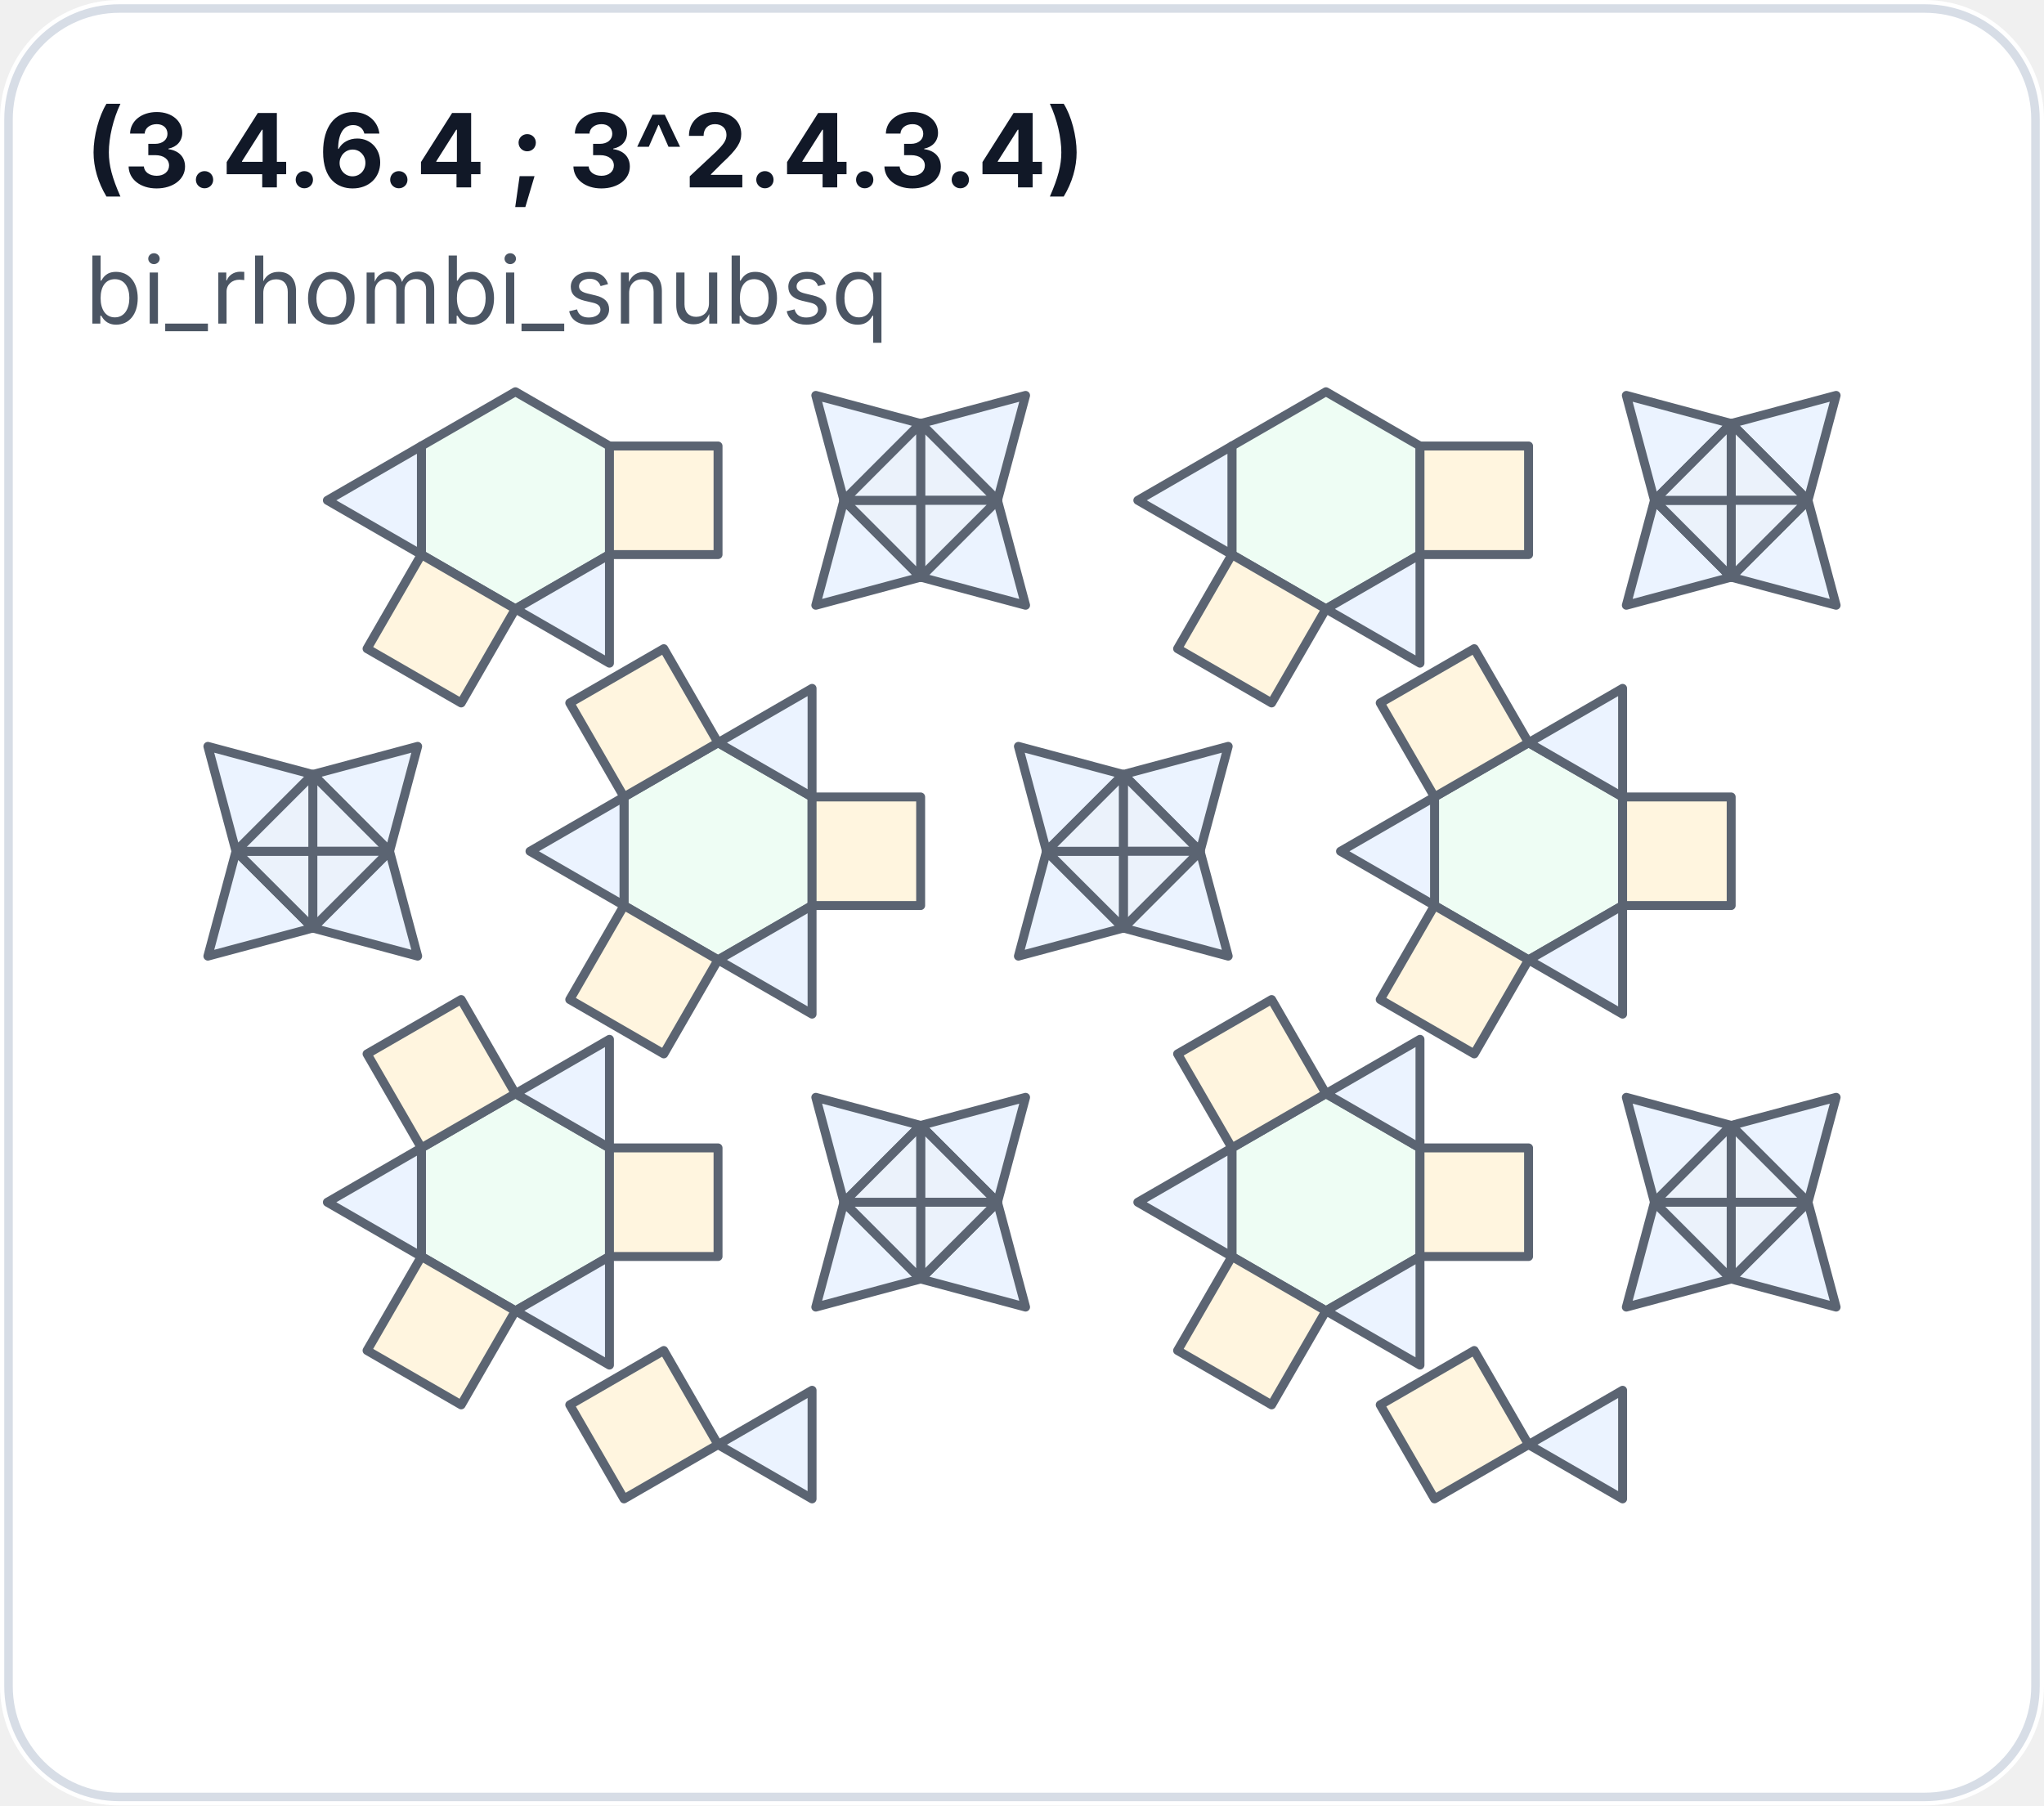
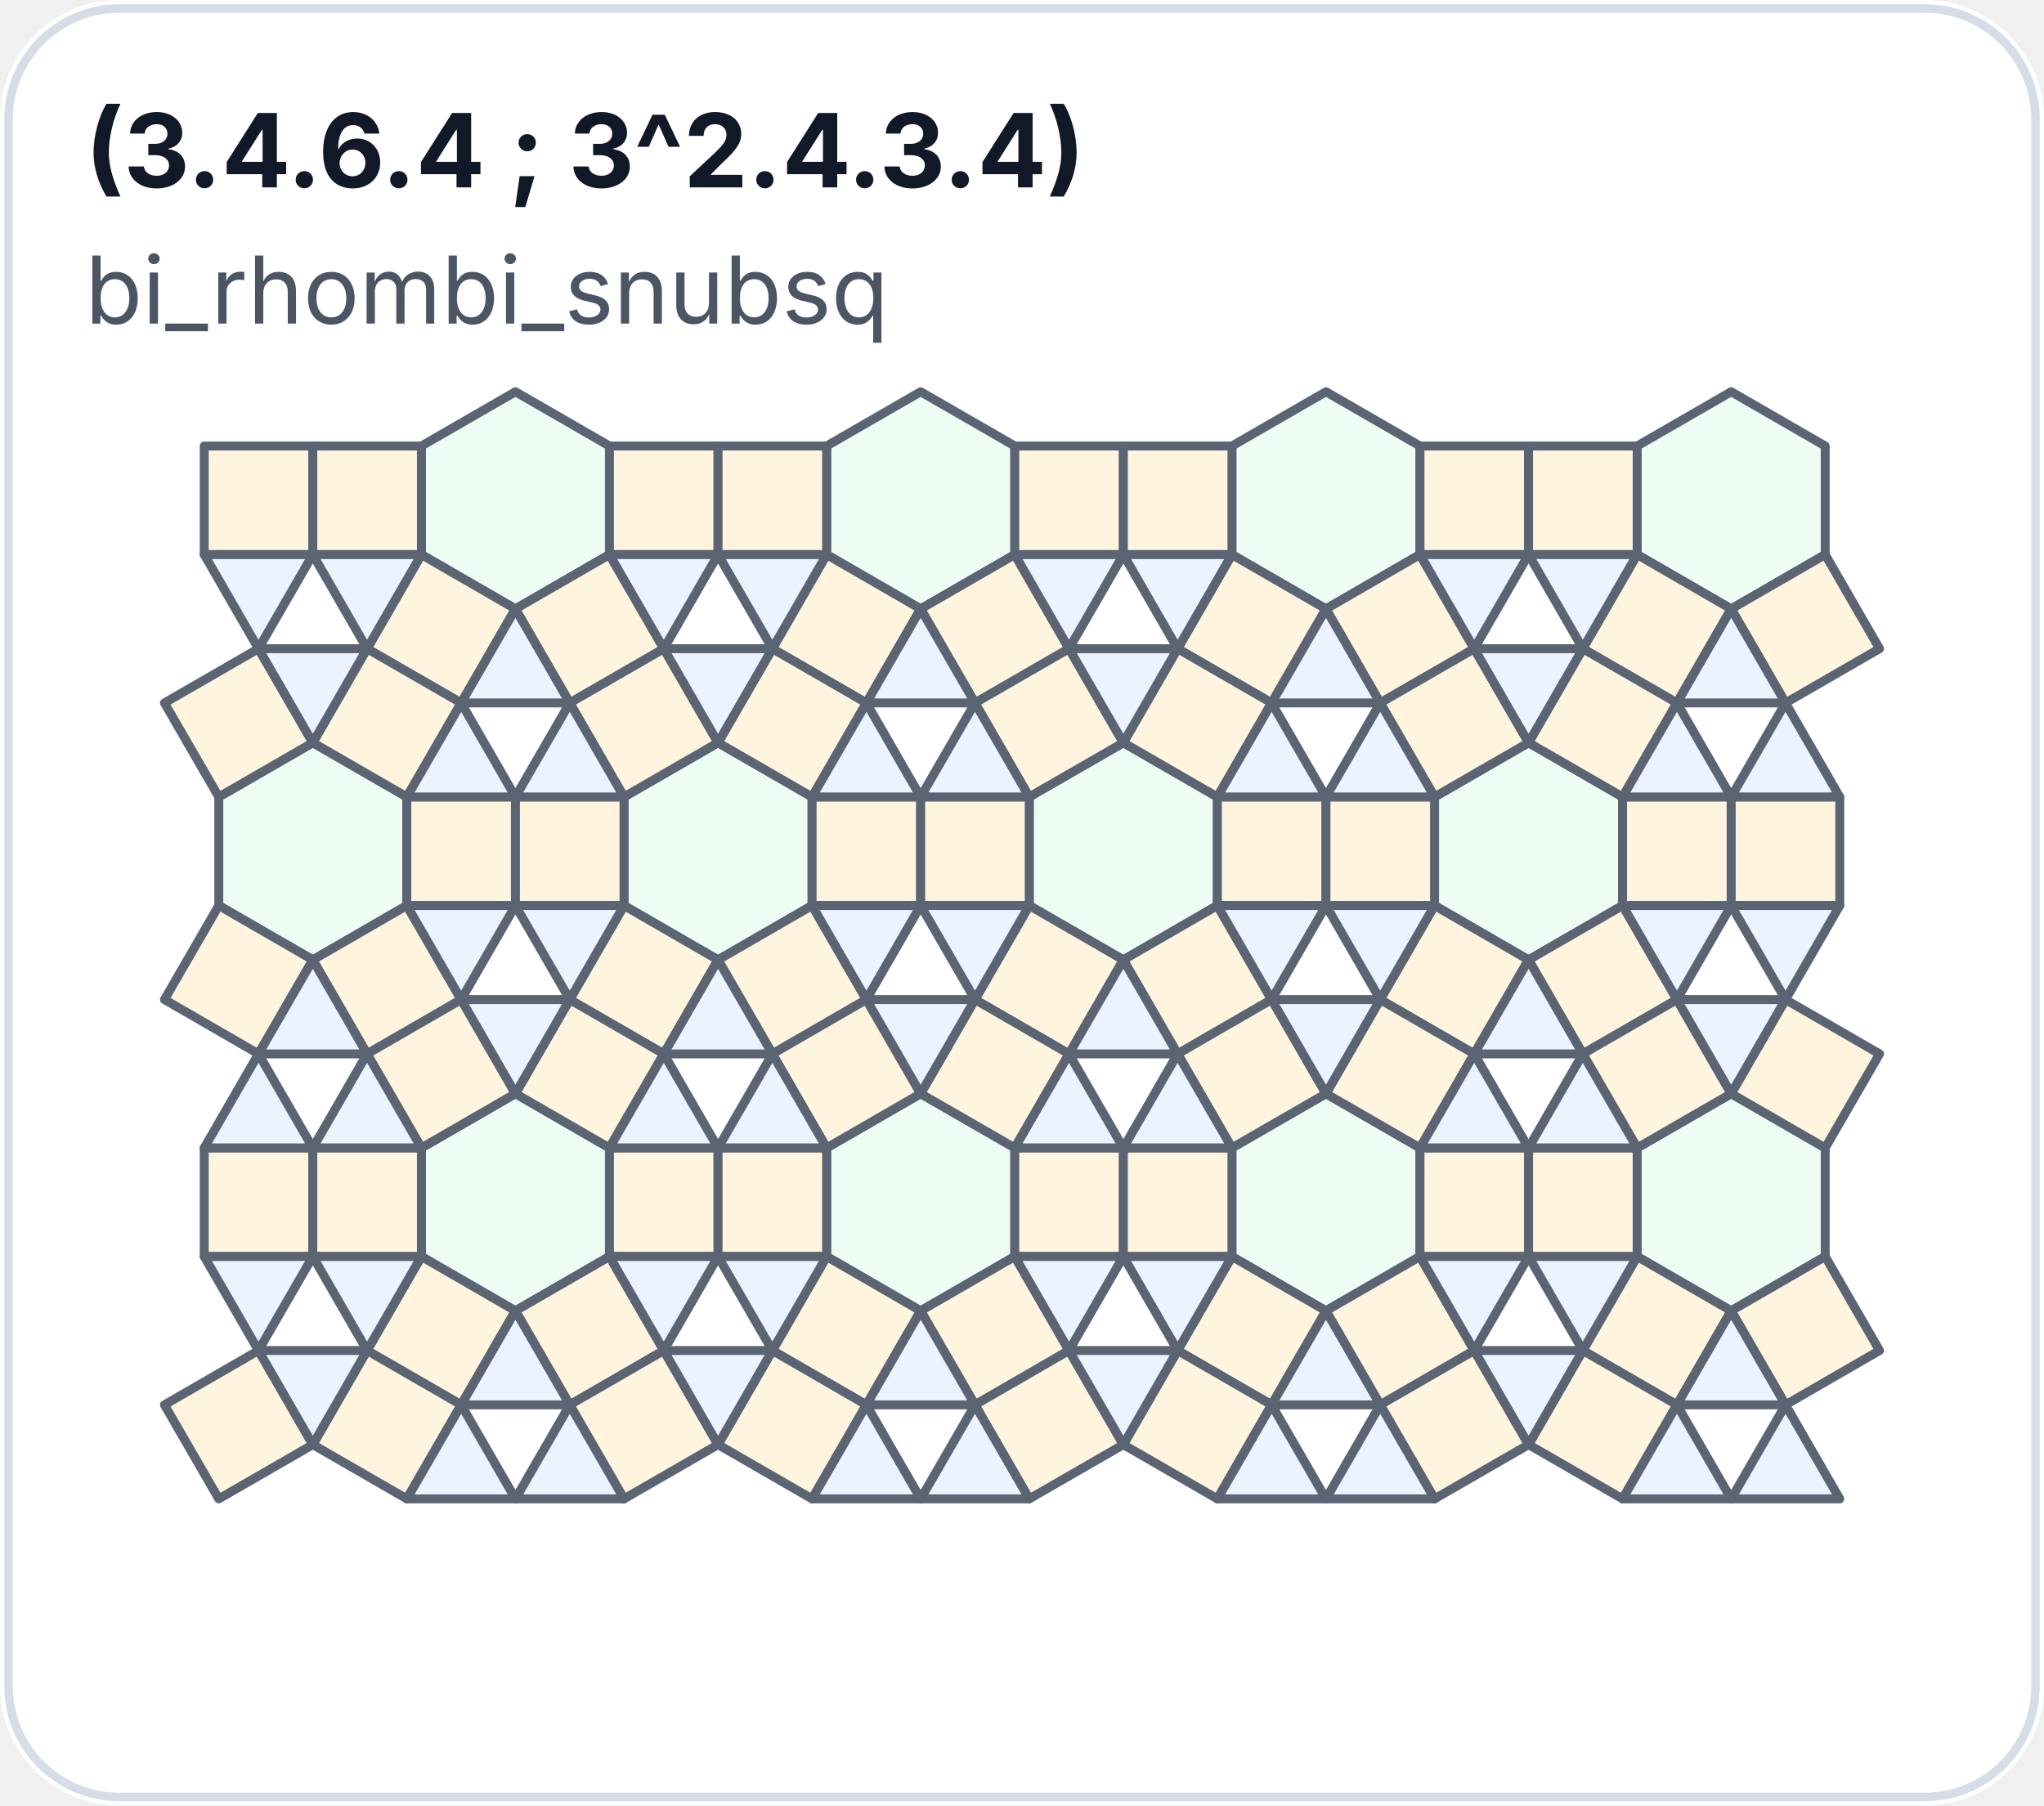
<svg xmlns="http://www.w3.org/2000/svg" viewBox="0 0 240 212" width="240" height="212" role="img">
  <rect width="240" height="212" rx="14" fill="#ffffff" />
  <rect x="1" y="1" width="238" height="210" rx="13" fill="none" stroke="#d7dde6" />
  <g transform="translate(10 8)">
    <text x="0" y="14" font-family="Inter, Arial, sans-serif" font-size="12" font-weight="700" fill="#111827">(3.4.6.4 ; 3^2.4.3.4)</text>
    <text x="0" y="30" font-family="Inter, Arial, sans-serif" font-size="11" fill="#4b5563">bi_rhombi_snubsq</text>
  </g>
  <g transform="translate(0 36)">
+     <path d="M23.98 16.37 L23.98 29.12 L36.73 29.12 L36.73 16.37 Z" fill="#fff4db" fill-opacity="0.88" stroke="#5b6472" stroke-width="1.05" stroke-linejoin="round" />
+     <path d="M23.98 29.12 L36.73 29.12 L30.35 40.17 Z" fill="#e9f2ff" fill-opacity="0.88" stroke="#5b6472" stroke-width="1.05" stroke-linejoin="round" />
    <path d="M60.52 10.00 L71.56 16.37 L71.56 29.12 L60.52 35.50 L49.48 29.12 L49.48 16.37 Z" fill="#ecfdf3" fill-opacity="0.88" stroke="#5b6472" stroke-width="1.05" stroke-linejoin="round" />
    <path d="M71.56 16.37 L71.56 29.12 L84.31 29.12 L84.31 16.37 Z" fill="#fff4db" fill-opacity="0.88" stroke="#5b6472" stroke-width="1.05" stroke-linejoin="round" />
-     <path d="M71.56 29.12 L60.52 35.50 L71.56 41.87 Z" fill="#e9f2ff" fill-opacity="0.88" stroke="#5b6472" stroke-width="1.05" stroke-linejoin="round" />
+     <path d="M71.56 29.12 L60.52 35.50 L66.90 46.54 L77.94 40.17 Z" fill="#fff4db" fill-opacity="0.88" stroke="#5b6472" stroke-width="1.05" stroke-linejoin="round" />
    <path d="M60.52 35.50 L49.48 29.12 L43.10 40.17 L54.15 46.54 Z" fill="#fff4db" fill-opacity="0.88" stroke="#5b6472" stroke-width="1.05" stroke-linejoin="round" />
-     <path d="M49.48 29.12 L49.48 16.37 L38.44 22.75 Z" fill="#e9f2ff" fill-opacity="0.88" stroke="#5b6472" stroke-width="1.05" stroke-linejoin="round" />
-     <path d="M108.10 13.73 L117.12 22.75 L108.10 31.77 L99.09 22.75 Z" fill="#fff4db" fill-opacity="0.88" stroke="#5b6472" stroke-width="1.05" stroke-linejoin="round" />
-     <path d="M108.10 13.73 L117.12 22.75 L120.42 10.43 Z" fill="#e9f2ff" fill-opacity="0.88" stroke="#5b6472" stroke-width="1.05" stroke-linejoin="round" />
-     <path d="M117.12 22.75 L108.10 31.77 L120.42 35.07 Z" fill="#e9f2ff" fill-opacity="0.88" stroke="#5b6472" stroke-width="1.05" stroke-linejoin="round" />
-     <path d="M108.10 31.77 L99.09 22.75 L95.79 35.07 Z" fill="#e9f2ff" fill-opacity="0.88" stroke="#5b6472" stroke-width="1.05" stroke-linejoin="round" />
-     <path d="M99.09 22.75 L108.10 13.73 L95.79 10.43 Z" fill="#e9f2ff" fill-opacity="0.88" stroke="#5b6472" stroke-width="1.05" stroke-linejoin="round" />
-     <path d="M108.10 13.73 L117.12 22.75 L108.10 22.75 Z" fill="#e9f2ff" fill-opacity="0.88" stroke="#5b6472" stroke-width="1.05" stroke-linejoin="round" />
-     <path d="M117.12 22.75 L108.10 31.77 L108.10 22.75 Z" fill="#e9f2ff" fill-opacity="0.88" stroke="#5b6472" stroke-width="1.05" stroke-linejoin="round" />
-     <path d="M108.10 31.77 L99.09 22.75 L108.10 22.75 Z" fill="#e9f2ff" fill-opacity="0.88" stroke="#5b6472" stroke-width="1.05" stroke-linejoin="round" />
-     <path d="M99.09 22.75 L108.10 13.73 L108.10 22.75 Z" fill="#e9f2ff" fill-opacity="0.88" stroke="#5b6472" stroke-width="1.05" stroke-linejoin="round" />
+     <path d="M49.48 29.12 L49.48 16.37 L36.73 16.37 L36.73 29.12 Z" fill="#fff4db" fill-opacity="0.88" stroke="#5b6472" stroke-width="1.05" stroke-linejoin="round" />
+     <path d="M71.56 29.12 L84.31 29.12 L77.94 40.17 Z" fill="#e9f2ff" fill-opacity="0.88" stroke="#5b6472" stroke-width="1.05" stroke-linejoin="round" />
+     <path d="M60.52 35.50 L66.90 46.54 L54.15 46.54 Z" fill="#e9f2ff" fill-opacity="0.88" stroke="#5b6472" stroke-width="1.05" stroke-linejoin="round" />
+     <path d="M49.48 29.12 L43.10 40.17 L36.73 29.12 Z" fill="#e9f2ff" fill-opacity="0.88" stroke="#5b6472" stroke-width="1.05" stroke-linejoin="round" />
+     <path d="M108.10 10.00 L119.15 16.37 L119.15 29.12 L108.10 35.50 L97.06 29.12 L97.06 16.37 Z" fill="#ecfdf3" fill-opacity="0.88" stroke="#5b6472" stroke-width="1.05" stroke-linejoin="round" />
+     <path d="M119.15 16.37 L119.15 29.12 L131.90 29.12 L131.90 16.37 Z" fill="#fff4db" fill-opacity="0.88" stroke="#5b6472" stroke-width="1.05" stroke-linejoin="round" />
+     <path d="M119.15 29.12 L108.10 35.50 L114.48 46.54 L125.52 40.17 Z" fill="#fff4db" fill-opacity="0.88" stroke="#5b6472" stroke-width="1.05" stroke-linejoin="round" />
+     <path d="M108.10 35.50 L97.06 29.12 L90.69 40.17 L101.73 46.54 Z" fill="#fff4db" fill-opacity="0.88" stroke="#5b6472" stroke-width="1.05" stroke-linejoin="round" />
+     <path d="M97.06 29.12 L97.06 16.37 L84.31 16.37 L84.31 29.12 Z" fill="#fff4db" fill-opacity="0.88" stroke="#5b6472" stroke-width="1.05" stroke-linejoin="round" />
+     <path d="M119.15 29.12 L131.90 29.12 L125.52 40.17 Z" fill="#e9f2ff" fill-opacity="0.88" stroke="#5b6472" stroke-width="1.05" stroke-linejoin="round" />
+     <path d="M108.10 35.50 L114.48 46.54 L101.73 46.54 Z" fill="#e9f2ff" fill-opacity="0.88" stroke="#5b6472" stroke-width="1.05" stroke-linejoin="round" />
+     <path d="M97.06 29.12 L90.69 40.17 L84.31 29.12 Z" fill="#e9f2ff" fill-opacity="0.88" stroke="#5b6472" stroke-width="1.05" stroke-linejoin="round" />
    <path d="M155.69 10.00 L166.73 16.37 L166.73 29.12 L155.69 35.50 L144.65 29.12 L144.65 16.37 Z" fill="#ecfdf3" fill-opacity="0.88" stroke="#5b6472" stroke-width="1.05" stroke-linejoin="round" />
    <path d="M166.73 16.37 L166.73 29.12 L179.48 29.12 L179.48 16.37 Z" fill="#fff4db" fill-opacity="0.88" stroke="#5b6472" stroke-width="1.05" stroke-linejoin="round" />
-     <path d="M166.73 29.12 L155.69 35.50 L166.73 41.87 Z" fill="#e9f2ff" fill-opacity="0.88" stroke="#5b6472" stroke-width="1.05" stroke-linejoin="round" />
+     <path d="M166.73 29.12 L155.69 35.50 L162.06 46.54 L173.10 40.17 Z" fill="#fff4db" fill-opacity="0.88" stroke="#5b6472" stroke-width="1.05" stroke-linejoin="round" />
    <path d="M155.69 35.50 L144.65 29.12 L138.27 40.17 L149.31 46.54 Z" fill="#fff4db" fill-opacity="0.88" stroke="#5b6472" stroke-width="1.05" stroke-linejoin="round" />
-     <path d="M144.65 29.12 L144.65 16.37 L133.60 22.75 Z" fill="#e9f2ff" fill-opacity="0.88" stroke="#5b6472" stroke-width="1.05" stroke-linejoin="round" />
-     <path d="M203.27 13.73 L212.29 22.75 L203.27 31.77 L194.26 22.75 Z" fill="#fff4db" fill-opacity="0.88" stroke="#5b6472" stroke-width="1.05" stroke-linejoin="round" />
-     <path d="M203.27 13.73 L212.29 22.75 L215.59 10.43 Z" fill="#e9f2ff" fill-opacity="0.88" stroke="#5b6472" stroke-width="1.05" stroke-linejoin="round" />
-     <path d="M212.29 22.75 L203.27 31.77 L215.59 35.07 Z" fill="#e9f2ff" fill-opacity="0.88" stroke="#5b6472" stroke-width="1.05" stroke-linejoin="round" />
-     <path d="M203.27 31.77 L194.26 22.75 L190.96 35.07 Z" fill="#e9f2ff" fill-opacity="0.88" stroke="#5b6472" stroke-width="1.05" stroke-linejoin="round" />
-     <path d="M194.26 22.75 L203.27 13.73 L190.96 10.43 Z" fill="#e9f2ff" fill-opacity="0.88" stroke="#5b6472" stroke-width="1.05" stroke-linejoin="round" />
-     <path d="M203.27 13.73 L212.29 22.75 L203.27 22.75 Z" fill="#e9f2ff" fill-opacity="0.88" stroke="#5b6472" stroke-width="1.05" stroke-linejoin="round" />
-     <path d="M212.29 22.75 L203.27 31.77 L203.27 22.75 Z" fill="#e9f2ff" fill-opacity="0.88" stroke="#5b6472" stroke-width="1.05" stroke-linejoin="round" />
-     <path d="M203.27 31.77 L194.26 22.75 L203.27 22.75 Z" fill="#e9f2ff" fill-opacity="0.88" stroke="#5b6472" stroke-width="1.05" stroke-linejoin="round" />
-     <path d="M194.26 22.75 L203.27 13.73 L203.27 22.75 Z" fill="#e9f2ff" fill-opacity="0.88" stroke="#5b6472" stroke-width="1.05" stroke-linejoin="round" />
-     <path d="M36.73 54.94 L45.74 63.96 L36.73 72.97 L27.71 63.96 Z" fill="#fff4db" fill-opacity="0.88" stroke="#5b6472" stroke-width="1.05" stroke-linejoin="round" />
-     <path d="M36.73 54.94 L45.74 63.96 L49.04 51.64 Z" fill="#e9f2ff" fill-opacity="0.88" stroke="#5b6472" stroke-width="1.05" stroke-linejoin="round" />
-     <path d="M45.74 63.96 L36.73 72.97 L49.04 76.27 Z" fill="#e9f2ff" fill-opacity="0.88" stroke="#5b6472" stroke-width="1.05" stroke-linejoin="round" />
-     <path d="M36.73 72.97 L27.71 63.96 L24.41 76.27 Z" fill="#e9f2ff" fill-opacity="0.88" stroke="#5b6472" stroke-width="1.05" stroke-linejoin="round" />
-     <path d="M27.71 63.96 L36.73 54.94 L24.41 51.64 Z" fill="#e9f2ff" fill-opacity="0.88" stroke="#5b6472" stroke-width="1.05" stroke-linejoin="round" />
-     <path d="M36.73 54.94 L45.74 63.96 L36.73 63.96 Z" fill="#e9f2ff" fill-opacity="0.88" stroke="#5b6472" stroke-width="1.05" stroke-linejoin="round" />
-     <path d="M45.74 63.96 L36.73 72.97 L36.73 63.96 Z" fill="#e9f2ff" fill-opacity="0.88" stroke="#5b6472" stroke-width="1.05" stroke-linejoin="round" />
-     <path d="M36.73 72.97 L27.71 63.96 L36.73 63.96 Z" fill="#e9f2ff" fill-opacity="0.88" stroke="#5b6472" stroke-width="1.05" stroke-linejoin="round" />
-     <path d="M27.71 63.96 L36.73 54.94 L36.73 63.96 Z" fill="#e9f2ff" fill-opacity="0.88" stroke="#5b6472" stroke-width="1.05" stroke-linejoin="round" />
+     <path d="M144.65 29.12 L144.65 16.37 L131.90 16.37 L131.90 29.12 Z" fill="#fff4db" fill-opacity="0.88" stroke="#5b6472" stroke-width="1.05" stroke-linejoin="round" />
+     <path d="M166.73 29.12 L179.48 29.12 L173.10 40.17 Z" fill="#e9f2ff" fill-opacity="0.88" stroke="#5b6472" stroke-width="1.05" stroke-linejoin="round" />
+     <path d="M155.69 35.50 L162.06 46.54 L149.31 46.54 Z" fill="#e9f2ff" fill-opacity="0.88" stroke="#5b6472" stroke-width="1.05" stroke-linejoin="round" />
+     <path d="M144.65 29.12 L138.27 40.17 L131.90 29.12 Z" fill="#e9f2ff" fill-opacity="0.88" stroke="#5b6472" stroke-width="1.05" stroke-linejoin="round" />
+     <path d="M203.27 10.00 L214.31 16.37 L214.31 29.12 L203.27 35.50 L192.23 29.12 L192.23 16.37 Z" fill="#ecfdf3" fill-opacity="0.88" stroke="#5b6472" stroke-width="1.05" stroke-linejoin="round" />
+     <path d="M214.31 29.12 L203.27 35.50 L209.65 46.54 L220.69 40.17 Z" fill="#fff4db" fill-opacity="0.88" stroke="#5b6472" stroke-width="1.05" stroke-linejoin="round" />
+     <path d="M203.27 35.50 L192.23 29.12 L185.85 40.17 L196.90 46.54 Z" fill="#fff4db" fill-opacity="0.88" stroke="#5b6472" stroke-width="1.05" stroke-linejoin="round" />
+     <path d="M192.23 29.12 L192.23 16.37 L179.48 16.37 L179.48 29.12 Z" fill="#fff4db" fill-opacity="0.88" stroke="#5b6472" stroke-width="1.05" stroke-linejoin="round" />
+     <path d="M203.27 35.50 L209.65 46.54 L196.90 46.54 Z" fill="#e9f2ff" fill-opacity="0.88" stroke="#5b6472" stroke-width="1.05" stroke-linejoin="round" />
+     <path d="M192.23 29.12 L185.85 40.17 L179.48 29.12 Z" fill="#e9f2ff" fill-opacity="0.88" stroke="#5b6472" stroke-width="1.05" stroke-linejoin="round" />
+     <path d="M36.73 51.21 L47.77 57.58 L47.77 70.33 L36.73 76.71 L25.69 70.33 L25.69 57.58 Z" fill="#ecfdf3" fill-opacity="0.88" stroke="#5b6472" stroke-width="1.05" stroke-linejoin="round" />
+     <path d="M36.73 51.21 L47.77 57.58 L54.15 46.54 L43.10 40.17 Z" fill="#fff4db" fill-opacity="0.88" stroke="#5b6472" stroke-width="1.05" stroke-linejoin="round" />
+     <path d="M47.77 57.58 L47.77 70.33 L60.52 70.33 L60.52 57.58 Z" fill="#fff4db" fill-opacity="0.88" stroke="#5b6472" stroke-width="1.05" stroke-linejoin="round" />
+     <path d="M47.77 70.33 L36.73 76.71 L43.10 87.75 L54.15 81.37 Z" fill="#fff4db" fill-opacity="0.88" stroke="#5b6472" stroke-width="1.05" stroke-linejoin="round" />
+     <path d="M36.73 76.71 L25.69 70.33 L19.31 81.37 L30.35 87.75 Z" fill="#fff4db" fill-opacity="0.88" stroke="#5b6472" stroke-width="1.05" stroke-linejoin="round" />
+     <path d="M25.69 57.58 L36.73 51.21 L30.35 40.17 L19.31 46.54 Z" fill="#fff4db" fill-opacity="0.88" stroke="#5b6472" stroke-width="1.05" stroke-linejoin="round" />
+     <path d="M36.73 51.21 L30.35 40.17 L43.10 40.17 Z" fill="#e9f2ff" fill-opacity="0.88" stroke="#5b6472" stroke-width="1.05" stroke-linejoin="round" />
+     <path d="M47.77 57.58 L54.15 46.54 L60.52 57.58 Z" fill="#e9f2ff" fill-opacity="0.88" stroke="#5b6472" stroke-width="1.05" stroke-linejoin="round" />
+     <path d="M47.77 70.33 L60.52 70.33 L54.15 81.37 Z" fill="#e9f2ff" fill-opacity="0.88" stroke="#5b6472" stroke-width="1.05" stroke-linejoin="round" />
+     <path d="M36.73 76.71 L43.10 87.75 L30.35 87.75 Z" fill="#e9f2ff" fill-opacity="0.88" stroke="#5b6472" stroke-width="1.05" stroke-linejoin="round" />
    <path d="M84.31 51.21 L95.35 57.58 L95.35 70.33 L84.31 76.71 L73.27 70.33 L73.27 57.58 Z" fill="#ecfdf3" fill-opacity="0.88" stroke="#5b6472" stroke-width="1.05" stroke-linejoin="round" />
-     <path d="M84.31 51.21 L95.35 57.58 L95.35 44.83 Z" fill="#e9f2ff" fill-opacity="0.88" stroke="#5b6472" stroke-width="1.05" stroke-linejoin="round" />
+     <path d="M84.31 51.21 L95.35 57.58 L101.73 46.54 L90.69 40.17 Z" fill="#fff4db" fill-opacity="0.88" stroke="#5b6472" stroke-width="1.05" stroke-linejoin="round" />
    <path d="M95.35 57.58 L95.35 70.33 L108.10 70.33 L108.10 57.58 Z" fill="#fff4db" fill-opacity="0.88" stroke="#5b6472" stroke-width="1.05" stroke-linejoin="round" />
-     <path d="M95.35 70.33 L84.31 76.71 L95.35 83.08 Z" fill="#e9f2ff" fill-opacity="0.88" stroke="#5b6472" stroke-width="1.05" stroke-linejoin="round" />
+     <path d="M95.35 70.33 L84.31 76.71 L90.69 87.75 L101.73 81.37 Z" fill="#fff4db" fill-opacity="0.88" stroke="#5b6472" stroke-width="1.05" stroke-linejoin="round" />
    <path d="M84.31 76.71 L73.27 70.33 L66.90 81.37 L77.94 87.75 Z" fill="#fff4db" fill-opacity="0.88" stroke="#5b6472" stroke-width="1.05" stroke-linejoin="round" />
-     <path d="M73.27 70.33 L73.27 57.58 L62.23 63.96 Z" fill="#e9f2ff" fill-opacity="0.88" stroke="#5b6472" stroke-width="1.05" stroke-linejoin="round" />
+     <path d="M73.27 70.33 L73.27 57.58 L60.52 57.58 L60.52 70.33 Z" fill="#fff4db" fill-opacity="0.88" stroke="#5b6472" stroke-width="1.05" stroke-linejoin="round" />
    <path d="M73.27 57.58 L84.31 51.21 L77.94 40.17 L66.90 46.54 Z" fill="#fff4db" fill-opacity="0.88" stroke="#5b6472" stroke-width="1.05" stroke-linejoin="round" />
-     <path d="M131.90 54.94 L140.91 63.96 L131.90 72.97 L122.88 63.96 Z" fill="#fff4db" fill-opacity="0.88" stroke="#5b6472" stroke-width="1.05" stroke-linejoin="round" />
-     <path d="M131.90 54.94 L140.91 63.96 L144.21 51.64 Z" fill="#e9f2ff" fill-opacity="0.88" stroke="#5b6472" stroke-width="1.05" stroke-linejoin="round" />
-     <path d="M140.91 63.96 L131.90 72.97 L144.21 76.27 Z" fill="#e9f2ff" fill-opacity="0.88" stroke="#5b6472" stroke-width="1.05" stroke-linejoin="round" />
-     <path d="M131.90 72.97 L122.88 63.96 L119.58 76.27 Z" fill="#e9f2ff" fill-opacity="0.88" stroke="#5b6472" stroke-width="1.05" stroke-linejoin="round" />
-     <path d="M122.88 63.96 L131.90 54.94 L119.58 51.64 Z" fill="#e9f2ff" fill-opacity="0.88" stroke="#5b6472" stroke-width="1.05" stroke-linejoin="round" />
-     <path d="M131.90 54.94 L140.91 63.96 L131.90 63.96 Z" fill="#e9f2ff" fill-opacity="0.88" stroke="#5b6472" stroke-width="1.05" stroke-linejoin="round" />
-     <path d="M140.91 63.96 L131.90 72.97 L131.90 63.96 Z" fill="#e9f2ff" fill-opacity="0.88" stroke="#5b6472" stroke-width="1.05" stroke-linejoin="round" />
-     <path d="M131.90 72.97 L122.88 63.96 L131.90 63.96 Z" fill="#e9f2ff" fill-opacity="0.88" stroke="#5b6472" stroke-width="1.05" stroke-linejoin="round" />
-     <path d="M122.88 63.96 L131.90 54.94 L131.90 63.96 Z" fill="#e9f2ff" fill-opacity="0.88" stroke="#5b6472" stroke-width="1.05" stroke-linejoin="round" />
+     <path d="M84.31 51.21 L77.94 40.17 L90.69 40.17 Z" fill="#e9f2ff" fill-opacity="0.88" stroke="#5b6472" stroke-width="1.05" stroke-linejoin="round" />
+     <path d="M95.35 57.58 L101.73 46.54 L108.10 57.58 Z" fill="#e9f2ff" fill-opacity="0.88" stroke="#5b6472" stroke-width="1.05" stroke-linejoin="round" />
+     <path d="M95.35 70.33 L108.10 70.33 L101.73 81.37 Z" fill="#e9f2ff" fill-opacity="0.88" stroke="#5b6472" stroke-width="1.05" stroke-linejoin="round" />
+     <path d="M84.31 76.71 L90.69 87.75 L77.94 87.75 Z" fill="#e9f2ff" fill-opacity="0.88" stroke="#5b6472" stroke-width="1.05" stroke-linejoin="round" />
+     <path d="M73.27 70.33 L66.90 81.37 L60.52 70.33 Z" fill="#e9f2ff" fill-opacity="0.88" stroke="#5b6472" stroke-width="1.05" stroke-linejoin="round" />
+     <path d="M73.27 57.58 L60.52 57.58 L66.90 46.54 Z" fill="#e9f2ff" fill-opacity="0.88" stroke="#5b6472" stroke-width="1.05" stroke-linejoin="round" />
+     <path d="M131.90 51.21 L142.94 57.58 L142.94 70.33 L131.90 76.71 L120.85 70.33 L120.85 57.58 Z" fill="#ecfdf3" fill-opacity="0.88" stroke="#5b6472" stroke-width="1.05" stroke-linejoin="round" />
+     <path d="M131.90 51.21 L142.94 57.58 L149.31 46.54 L138.27 40.17 Z" fill="#fff4db" fill-opacity="0.88" stroke="#5b6472" stroke-width="1.05" stroke-linejoin="round" />
+     <path d="M142.94 57.58 L142.94 70.33 L155.69 70.33 L155.69 57.58 Z" fill="#fff4db" fill-opacity="0.88" stroke="#5b6472" stroke-width="1.05" stroke-linejoin="round" />
+     <path d="M142.94 70.33 L131.90 76.71 L138.27 87.75 L149.31 81.37 Z" fill="#fff4db" fill-opacity="0.88" stroke="#5b6472" stroke-width="1.05" stroke-linejoin="round" />
+     <path d="M131.90 76.71 L120.85 70.33 L114.48 81.37 L125.52 87.75 Z" fill="#fff4db" fill-opacity="0.88" stroke="#5b6472" stroke-width="1.05" stroke-linejoin="round" />
+     <path d="M120.85 70.33 L120.85 57.58 L108.10 57.58 L108.10 70.33 Z" fill="#fff4db" fill-opacity="0.88" stroke="#5b6472" stroke-width="1.05" stroke-linejoin="round" />
+     <path d="M120.85 57.58 L131.90 51.21 L125.52 40.17 L114.48 46.54 Z" fill="#fff4db" fill-opacity="0.88" stroke="#5b6472" stroke-width="1.05" stroke-linejoin="round" />
+     <path d="M131.90 51.21 L125.52 40.17 L138.27 40.17 Z" fill="#e9f2ff" fill-opacity="0.88" stroke="#5b6472" stroke-width="1.05" stroke-linejoin="round" />
+     <path d="M142.94 57.58 L149.31 46.54 L155.69 57.58 Z" fill="#e9f2ff" fill-opacity="0.88" stroke="#5b6472" stroke-width="1.05" stroke-linejoin="round" />
+     <path d="M142.94 70.33 L155.69 70.33 L149.31 81.37 Z" fill="#e9f2ff" fill-opacity="0.88" stroke="#5b6472" stroke-width="1.05" stroke-linejoin="round" />
+     <path d="M131.90 76.71 L138.27 87.75 L125.52 87.75 Z" fill="#e9f2ff" fill-opacity="0.88" stroke="#5b6472" stroke-width="1.05" stroke-linejoin="round" />
+     <path d="M120.85 70.33 L114.48 81.37 L108.10 70.33 Z" fill="#e9f2ff" fill-opacity="0.88" stroke="#5b6472" stroke-width="1.05" stroke-linejoin="round" />
+     <path d="M120.85 57.58 L108.10 57.58 L114.48 46.54 Z" fill="#e9f2ff" fill-opacity="0.88" stroke="#5b6472" stroke-width="1.05" stroke-linejoin="round" />
    <path d="M179.48 51.21 L190.52 57.58 L190.52 70.33 L179.48 76.71 L168.44 70.33 L168.44 57.58 Z" fill="#ecfdf3" fill-opacity="0.88" stroke="#5b6472" stroke-width="1.05" stroke-linejoin="round" />
-     <path d="M179.48 51.21 L190.52 57.58 L190.52 44.83 Z" fill="#e9f2ff" fill-opacity="0.88" stroke="#5b6472" stroke-width="1.05" stroke-linejoin="round" />
+     <path d="M179.48 51.21 L190.52 57.58 L196.90 46.54 L185.85 40.17 Z" fill="#fff4db" fill-opacity="0.88" stroke="#5b6472" stroke-width="1.05" stroke-linejoin="round" />
    <path d="M190.52 57.58 L190.52 70.33 L203.27 70.33 L203.27 57.58 Z" fill="#fff4db" fill-opacity="0.88" stroke="#5b6472" stroke-width="1.05" stroke-linejoin="round" />
-     <path d="M190.52 70.33 L179.48 76.71 L190.52 83.08 Z" fill="#e9f2ff" fill-opacity="0.88" stroke="#5b6472" stroke-width="1.05" stroke-linejoin="round" />
+     <path d="M190.52 70.33 L179.48 76.71 L185.85 87.75 L196.90 81.37 Z" fill="#fff4db" fill-opacity="0.88" stroke="#5b6472" stroke-width="1.05" stroke-linejoin="round" />
    <path d="M179.48 76.71 L168.44 70.33 L162.06 81.37 L173.10 87.75 Z" fill="#fff4db" fill-opacity="0.88" stroke="#5b6472" stroke-width="1.05" stroke-linejoin="round" />
-     <path d="M168.44 70.33 L168.44 57.58 L157.40 63.96 Z" fill="#e9f2ff" fill-opacity="0.88" stroke="#5b6472" stroke-width="1.05" stroke-linejoin="round" />
+     <path d="M168.44 70.33 L168.44 57.58 L155.69 57.58 L155.69 70.33 Z" fill="#fff4db" fill-opacity="0.88" stroke="#5b6472" stroke-width="1.05" stroke-linejoin="round" />
    <path d="M168.44 57.58 L179.48 51.21 L173.10 40.17 L162.06 46.54 Z" fill="#fff4db" fill-opacity="0.88" stroke="#5b6472" stroke-width="1.05" stroke-linejoin="round" />
+     <path d="M179.48 51.21 L173.10 40.17 L185.85 40.17 Z" fill="#e9f2ff" fill-opacity="0.88" stroke="#5b6472" stroke-width="1.05" stroke-linejoin="round" />
+     <path d="M190.52 57.58 L196.90 46.54 L203.27 57.58 Z" fill="#e9f2ff" fill-opacity="0.88" stroke="#5b6472" stroke-width="1.05" stroke-linejoin="round" />
+     <path d="M190.52 70.33 L203.27 70.33 L196.90 81.37 Z" fill="#e9f2ff" fill-opacity="0.88" stroke="#5b6472" stroke-width="1.05" stroke-linejoin="round" />
+     <path d="M179.48 76.71 L185.85 87.75 L173.10 87.75 Z" fill="#e9f2ff" fill-opacity="0.88" stroke="#5b6472" stroke-width="1.05" stroke-linejoin="round" />
+     <path d="M168.44 70.33 L162.06 81.37 L155.69 70.33 Z" fill="#e9f2ff" fill-opacity="0.88" stroke="#5b6472" stroke-width="1.05" stroke-linejoin="round" />
+     <path d="M168.44 57.58 L155.69 57.58 L162.06 46.54 Z" fill="#e9f2ff" fill-opacity="0.88" stroke="#5b6472" stroke-width="1.05" stroke-linejoin="round" />
+     <path d="M216.02 70.33 L216.02 57.58 L203.27 57.58 L203.27 70.33 Z" fill="#fff4db" fill-opacity="0.88" stroke="#5b6472" stroke-width="1.05" stroke-linejoin="round" />
+     <path d="M216.02 70.33 L209.65 81.37 L203.27 70.33 Z" fill="#e9f2ff" fill-opacity="0.88" stroke="#5b6472" stroke-width="1.05" stroke-linejoin="round" />
+     <path d="M216.02 57.58 L203.27 57.58 L209.65 46.54 Z" fill="#e9f2ff" fill-opacity="0.88" stroke="#5b6472" stroke-width="1.05" stroke-linejoin="round" />
+     <path d="M23.98 98.79 L23.98 111.54 L36.73 111.54 L36.73 98.79 Z" fill="#fff4db" fill-opacity="0.88" stroke="#5b6472" stroke-width="1.05" stroke-linejoin="round" />
+     <path d="M23.98 98.79 L30.35 87.75 L36.73 98.79 Z" fill="#e9f2ff" fill-opacity="0.88" stroke="#5b6472" stroke-width="1.05" stroke-linejoin="round" />
+     <path d="M23.98 111.54 L36.73 111.54 L30.35 122.58 Z" fill="#e9f2ff" fill-opacity="0.88" stroke="#5b6472" stroke-width="1.05" stroke-linejoin="round" />
    <path d="M60.52 92.42 L71.56 98.79 L71.56 111.54 L60.52 117.92 L49.48 111.54 L49.48 98.79 Z" fill="#ecfdf3" fill-opacity="0.88" stroke="#5b6472" stroke-width="1.05" stroke-linejoin="round" />
-     <path d="M60.52 92.42 L71.56 98.79 L71.56 86.04 Z" fill="#e9f2ff" fill-opacity="0.88" stroke="#5b6472" stroke-width="1.05" stroke-linejoin="round" />
+     <path d="M60.52 92.42 L71.56 98.79 L77.94 87.75 L66.90 81.37 Z" fill="#fff4db" fill-opacity="0.88" stroke="#5b6472" stroke-width="1.05" stroke-linejoin="round" />
    <path d="M71.56 98.79 L71.56 111.54 L84.31 111.54 L84.31 98.79 Z" fill="#fff4db" fill-opacity="0.88" stroke="#5b6472" stroke-width="1.05" stroke-linejoin="round" />
-     <path d="M71.56 111.54 L60.52 117.92 L71.56 124.29 Z" fill="#e9f2ff" fill-opacity="0.88" stroke="#5b6472" stroke-width="1.05" stroke-linejoin="round" />
+     <path d="M71.56 111.54 L60.52 117.92 L66.90 128.96 L77.94 122.58 Z" fill="#fff4db" fill-opacity="0.88" stroke="#5b6472" stroke-width="1.05" stroke-linejoin="round" />
    <path d="M60.52 117.92 L49.48 111.54 L43.10 122.58 L54.15 128.96 Z" fill="#fff4db" fill-opacity="0.88" stroke="#5b6472" stroke-width="1.05" stroke-linejoin="round" />
-     <path d="M49.48 111.54 L49.48 98.79 L38.44 105.17 Z" fill="#e9f2ff" fill-opacity="0.88" stroke="#5b6472" stroke-width="1.05" stroke-linejoin="round" />
+     <path d="M49.48 111.54 L49.48 98.79 L36.73 98.79 L36.73 111.54 Z" fill="#fff4db" fill-opacity="0.88" stroke="#5b6472" stroke-width="1.05" stroke-linejoin="round" />
    <path d="M49.48 98.79 L60.52 92.42 L54.15 81.37 L43.10 87.75 Z" fill="#fff4db" fill-opacity="0.88" stroke="#5b6472" stroke-width="1.05" stroke-linejoin="round" />
-     <path d="M108.10 96.15 L117.12 105.17 L108.10 114.18 L99.09 105.17 Z" fill="#fff4db" fill-opacity="0.88" stroke="#5b6472" stroke-width="1.05" stroke-linejoin="round" />
-     <path d="M108.10 96.15 L117.12 105.17 L120.42 92.85 Z" fill="#e9f2ff" fill-opacity="0.88" stroke="#5b6472" stroke-width="1.05" stroke-linejoin="round" />
-     <path d="M117.12 105.17 L108.10 114.18 L120.42 117.48 Z" fill="#e9f2ff" fill-opacity="0.88" stroke="#5b6472" stroke-width="1.05" stroke-linejoin="round" />
-     <path d="M108.10 114.18 L99.09 105.17 L95.79 117.48 Z" fill="#e9f2ff" fill-opacity="0.88" stroke="#5b6472" stroke-width="1.05" stroke-linejoin="round" />
-     <path d="M99.09 105.17 L108.10 96.15 L95.79 92.85 Z" fill="#e9f2ff" fill-opacity="0.88" stroke="#5b6472" stroke-width="1.05" stroke-linejoin="round" />
-     <path d="M108.10 96.15 L117.12 105.17 L108.10 105.17 Z" fill="#e9f2ff" fill-opacity="0.88" stroke="#5b6472" stroke-width="1.05" stroke-linejoin="round" />
-     <path d="M117.12 105.17 L108.10 114.18 L108.10 105.17 Z" fill="#e9f2ff" fill-opacity="0.88" stroke="#5b6472" stroke-width="1.05" stroke-linejoin="round" />
-     <path d="M108.10 114.18 L99.09 105.17 L108.10 105.17 Z" fill="#e9f2ff" fill-opacity="0.88" stroke="#5b6472" stroke-width="1.05" stroke-linejoin="round" />
-     <path d="M99.09 105.17 L108.10 96.15 L108.10 105.17 Z" fill="#e9f2ff" fill-opacity="0.88" stroke="#5b6472" stroke-width="1.05" stroke-linejoin="round" />
+     <path d="M60.52 92.42 L54.15 81.37 L66.90 81.37 Z" fill="#e9f2ff" fill-opacity="0.88" stroke="#5b6472" stroke-width="1.05" stroke-linejoin="round" />
+     <path d="M71.56 98.79 L77.94 87.75 L84.31 98.79 Z" fill="#e9f2ff" fill-opacity="0.88" stroke="#5b6472" stroke-width="1.05" stroke-linejoin="round" />
+     <path d="M71.56 111.54 L84.31 111.54 L77.94 122.58 Z" fill="#e9f2ff" fill-opacity="0.88" stroke="#5b6472" stroke-width="1.05" stroke-linejoin="round" />
+     <path d="M60.52 117.92 L66.90 128.96 L54.15 128.96 Z" fill="#e9f2ff" fill-opacity="0.88" stroke="#5b6472" stroke-width="1.05" stroke-linejoin="round" />
+     <path d="M49.48 111.54 L43.10 122.58 L36.73 111.54 Z" fill="#e9f2ff" fill-opacity="0.88" stroke="#5b6472" stroke-width="1.05" stroke-linejoin="round" />
+     <path d="M49.48 98.79 L36.73 98.79 L43.10 87.75 Z" fill="#e9f2ff" fill-opacity="0.88" stroke="#5b6472" stroke-width="1.05" stroke-linejoin="round" />
+     <path d="M108.10 92.42 L119.15 98.79 L119.15 111.54 L108.10 117.92 L97.06 111.54 L97.06 98.79 Z" fill="#ecfdf3" fill-opacity="0.88" stroke="#5b6472" stroke-width="1.05" stroke-linejoin="round" />
+     <path d="M108.10 92.42 L119.15 98.79 L125.52 87.75 L114.48 81.37 Z" fill="#fff4db" fill-opacity="0.88" stroke="#5b6472" stroke-width="1.05" stroke-linejoin="round" />
+     <path d="M119.15 98.79 L119.15 111.54 L131.90 111.54 L131.90 98.79 Z" fill="#fff4db" fill-opacity="0.88" stroke="#5b6472" stroke-width="1.05" stroke-linejoin="round" />
+     <path d="M119.15 111.54 L108.10 117.92 L114.48 128.96 L125.52 122.58 Z" fill="#fff4db" fill-opacity="0.88" stroke="#5b6472" stroke-width="1.05" stroke-linejoin="round" />
+     <path d="M108.10 117.92 L97.06 111.54 L90.69 122.58 L101.73 128.96 Z" fill="#fff4db" fill-opacity="0.88" stroke="#5b6472" stroke-width="1.05" stroke-linejoin="round" />
+     <path d="M97.06 111.54 L97.06 98.79 L84.31 98.79 L84.31 111.54 Z" fill="#fff4db" fill-opacity="0.88" stroke="#5b6472" stroke-width="1.05" stroke-linejoin="round" />
+     <path d="M97.06 98.79 L108.10 92.42 L101.73 81.37 L90.69 87.75 Z" fill="#fff4db" fill-opacity="0.88" stroke="#5b6472" stroke-width="1.05" stroke-linejoin="round" />
+     <path d="M108.10 92.42 L101.73 81.37 L114.48 81.37 Z" fill="#e9f2ff" fill-opacity="0.88" stroke="#5b6472" stroke-width="1.05" stroke-linejoin="round" />
+     <path d="M119.15 98.79 L125.52 87.75 L131.90 98.79 Z" fill="#e9f2ff" fill-opacity="0.88" stroke="#5b6472" stroke-width="1.05" stroke-linejoin="round" />
+     <path d="M119.15 111.54 L131.90 111.54 L125.52 122.58 Z" fill="#e9f2ff" fill-opacity="0.88" stroke="#5b6472" stroke-width="1.05" stroke-linejoin="round" />
+     <path d="M108.10 117.92 L114.48 128.96 L101.73 128.96 Z" fill="#e9f2ff" fill-opacity="0.88" stroke="#5b6472" stroke-width="1.05" stroke-linejoin="round" />
+     <path d="M97.06 111.54 L90.69 122.58 L84.31 111.54 Z" fill="#e9f2ff" fill-opacity="0.88" stroke="#5b6472" stroke-width="1.05" stroke-linejoin="round" />
+     <path d="M97.06 98.79 L84.31 98.79 L90.69 87.75 Z" fill="#e9f2ff" fill-opacity="0.88" stroke="#5b6472" stroke-width="1.05" stroke-linejoin="round" />
    <path d="M155.69 92.42 L166.73 98.79 L166.73 111.54 L155.69 117.92 L144.65 111.54 L144.65 98.79 Z" fill="#ecfdf3" fill-opacity="0.88" stroke="#5b6472" stroke-width="1.05" stroke-linejoin="round" />
-     <path d="M155.69 92.42 L166.73 98.79 L166.73 86.04 Z" fill="#e9f2ff" fill-opacity="0.88" stroke="#5b6472" stroke-width="1.05" stroke-linejoin="round" />
+     <path d="M155.69 92.42 L166.73 98.79 L173.10 87.75 L162.06 81.37 Z" fill="#fff4db" fill-opacity="0.88" stroke="#5b6472" stroke-width="1.05" stroke-linejoin="round" />
    <path d="M166.73 98.79 L166.73 111.54 L179.48 111.54 L179.48 98.79 Z" fill="#fff4db" fill-opacity="0.88" stroke="#5b6472" stroke-width="1.05" stroke-linejoin="round" />
-     <path d="M166.73 111.54 L155.69 117.92 L166.73 124.29 Z" fill="#e9f2ff" fill-opacity="0.88" stroke="#5b6472" stroke-width="1.05" stroke-linejoin="round" />
+     <path d="M166.73 111.54 L155.69 117.92 L162.06 128.96 L173.10 122.58 Z" fill="#fff4db" fill-opacity="0.88" stroke="#5b6472" stroke-width="1.05" stroke-linejoin="round" />
    <path d="M155.69 117.92 L144.65 111.54 L138.27 122.58 L149.31 128.96 Z" fill="#fff4db" fill-opacity="0.88" stroke="#5b6472" stroke-width="1.05" stroke-linejoin="round" />
-     <path d="M144.65 111.54 L144.65 98.79 L133.60 105.17 Z" fill="#e9f2ff" fill-opacity="0.88" stroke="#5b6472" stroke-width="1.05" stroke-linejoin="round" />
+     <path d="M144.65 111.54 L144.65 98.79 L131.90 98.79 L131.90 111.54 Z" fill="#fff4db" fill-opacity="0.88" stroke="#5b6472" stroke-width="1.05" stroke-linejoin="round" />
    <path d="M144.65 98.79 L155.69 92.42 L149.31 81.37 L138.27 87.75 Z" fill="#fff4db" fill-opacity="0.88" stroke="#5b6472" stroke-width="1.05" stroke-linejoin="round" />
-     <path d="M203.27 96.15 L212.29 105.17 L203.27 114.18 L194.26 105.17 Z" fill="#fff4db" fill-opacity="0.88" stroke="#5b6472" stroke-width="1.05" stroke-linejoin="round" />
-     <path d="M203.27 96.15 L212.29 105.17 L215.59 92.85 Z" fill="#e9f2ff" fill-opacity="0.88" stroke="#5b6472" stroke-width="1.05" stroke-linejoin="round" />
-     <path d="M212.29 105.17 L203.27 114.18 L215.59 117.48 Z" fill="#e9f2ff" fill-opacity="0.88" stroke="#5b6472" stroke-width="1.05" stroke-linejoin="round" />
-     <path d="M203.27 114.18 L194.26 105.17 L190.96 117.48 Z" fill="#e9f2ff" fill-opacity="0.88" stroke="#5b6472" stroke-width="1.05" stroke-linejoin="round" />
-     <path d="M194.26 105.17 L203.27 96.15 L190.96 92.85 Z" fill="#e9f2ff" fill-opacity="0.88" stroke="#5b6472" stroke-width="1.05" stroke-linejoin="round" />
-     <path d="M203.27 96.15 L212.29 105.17 L203.27 105.17 Z" fill="#e9f2ff" fill-opacity="0.88" stroke="#5b6472" stroke-width="1.05" stroke-linejoin="round" />
-     <path d="M212.29 105.17 L203.27 114.18 L203.27 105.17 Z" fill="#e9f2ff" fill-opacity="0.88" stroke="#5b6472" stroke-width="1.05" stroke-linejoin="round" />
-     <path d="M203.27 114.18 L194.26 105.17 L203.27 105.17 Z" fill="#e9f2ff" fill-opacity="0.88" stroke="#5b6472" stroke-width="1.05" stroke-linejoin="round" />
-     <path d="M194.26 105.17 L203.27 96.15 L203.27 105.17 Z" fill="#e9f2ff" fill-opacity="0.88" stroke="#5b6472" stroke-width="1.05" stroke-linejoin="round" />
-     <path d="M84.31 133.63 L95.35 140.00 L95.35 127.25 Z" fill="#e9f2ff" fill-opacity="0.88" stroke="#5b6472" stroke-width="1.05" stroke-linejoin="round" />
+     <path d="M155.69 92.42 L149.31 81.37 L162.06 81.37 Z" fill="#e9f2ff" fill-opacity="0.88" stroke="#5b6472" stroke-width="1.05" stroke-linejoin="round" />
+     <path d="M166.73 98.79 L173.10 87.75 L179.48 98.79 Z" fill="#e9f2ff" fill-opacity="0.88" stroke="#5b6472" stroke-width="1.05" stroke-linejoin="round" />
+     <path d="M166.73 111.54 L179.48 111.54 L173.10 122.58 Z" fill="#e9f2ff" fill-opacity="0.88" stroke="#5b6472" stroke-width="1.05" stroke-linejoin="round" />
+     <path d="M155.69 117.92 L162.06 128.96 L149.31 128.96 Z" fill="#e9f2ff" fill-opacity="0.88" stroke="#5b6472" stroke-width="1.05" stroke-linejoin="round" />
+     <path d="M144.65 111.54 L138.27 122.58 L131.90 111.54 Z" fill="#e9f2ff" fill-opacity="0.88" stroke="#5b6472" stroke-width="1.05" stroke-linejoin="round" />
+     <path d="M144.65 98.79 L131.90 98.79 L138.27 87.75 Z" fill="#e9f2ff" fill-opacity="0.88" stroke="#5b6472" stroke-width="1.05" stroke-linejoin="round" />
+     <path d="M203.27 92.42 L214.31 98.79 L214.31 111.54 L203.27 117.92 L192.23 111.54 L192.23 98.79 Z" fill="#ecfdf3" fill-opacity="0.88" stroke="#5b6472" stroke-width="1.05" stroke-linejoin="round" />
+     <path d="M203.27 92.42 L214.31 98.79 L220.69 87.75 L209.65 81.37 Z" fill="#fff4db" fill-opacity="0.88" stroke="#5b6472" stroke-width="1.05" stroke-linejoin="round" />
+     <path d="M214.31 111.54 L203.27 117.92 L209.65 128.96 L220.69 122.58 Z" fill="#fff4db" fill-opacity="0.88" stroke="#5b6472" stroke-width="1.05" stroke-linejoin="round" />
+     <path d="M203.27 117.92 L192.23 111.54 L185.85 122.58 L196.90 128.96 Z" fill="#fff4db" fill-opacity="0.88" stroke="#5b6472" stroke-width="1.05" stroke-linejoin="round" />
+     <path d="M192.23 111.54 L192.23 98.79 L179.48 98.79 L179.48 111.54 Z" fill="#fff4db" fill-opacity="0.88" stroke="#5b6472" stroke-width="1.05" stroke-linejoin="round" />
+     <path d="M192.23 98.79 L203.27 92.42 L196.90 81.37 L185.85 87.75 Z" fill="#fff4db" fill-opacity="0.88" stroke="#5b6472" stroke-width="1.05" stroke-linejoin="round" />
+     <path d="M203.27 92.42 L196.90 81.37 L209.65 81.37 Z" fill="#e9f2ff" fill-opacity="0.88" stroke="#5b6472" stroke-width="1.05" stroke-linejoin="round" />
+     <path d="M203.27 117.92 L209.65 128.96 L196.90 128.96 Z" fill="#e9f2ff" fill-opacity="0.88" stroke="#5b6472" stroke-width="1.05" stroke-linejoin="round" />
+     <path d="M192.23 111.54 L185.85 122.58 L179.48 111.54 Z" fill="#e9f2ff" fill-opacity="0.88" stroke="#5b6472" stroke-width="1.05" stroke-linejoin="round" />
+     <path d="M192.23 98.79 L179.48 98.79 L185.85 87.75 Z" fill="#e9f2ff" fill-opacity="0.88" stroke="#5b6472" stroke-width="1.05" stroke-linejoin="round" />
+     <path d="M36.73 133.63 L47.77 140.00 L54.15 128.96 L43.10 122.58 Z" fill="#fff4db" fill-opacity="0.88" stroke="#5b6472" stroke-width="1.05" stroke-linejoin="round" />
+     <path d="M25.69 140.00 L36.73 133.63 L30.35 122.58 L19.31 128.96 Z" fill="#fff4db" fill-opacity="0.88" stroke="#5b6472" stroke-width="1.05" stroke-linejoin="round" />
+     <path d="M36.73 133.63 L30.35 122.58 L43.10 122.58 Z" fill="#e9f2ff" fill-opacity="0.88" stroke="#5b6472" stroke-width="1.05" stroke-linejoin="round" />
+     <path d="M47.77 140.00 L54.15 128.96 L60.52 140.00 Z" fill="#e9f2ff" fill-opacity="0.88" stroke="#5b6472" stroke-width="1.05" stroke-linejoin="round" />
+     <path d="M84.31 133.63 L95.35 140.00 L101.73 128.96 L90.69 122.58 Z" fill="#fff4db" fill-opacity="0.88" stroke="#5b6472" stroke-width="1.05" stroke-linejoin="round" />
    <path d="M73.27 140.00 L84.31 133.63 L77.94 122.58 L66.90 128.96 Z" fill="#fff4db" fill-opacity="0.88" stroke="#5b6472" stroke-width="1.05" stroke-linejoin="round" />
-     <path d="M179.48 133.63 L190.52 140.00 L190.52 127.25 Z" fill="#e9f2ff" fill-opacity="0.88" stroke="#5b6472" stroke-width="1.05" stroke-linejoin="round" />
+     <path d="M84.31 133.63 L77.94 122.58 L90.69 122.58 Z" fill="#e9f2ff" fill-opacity="0.88" stroke="#5b6472" stroke-width="1.05" stroke-linejoin="round" />
+     <path d="M95.35 140.00 L101.73 128.96 L108.10 140.00 Z" fill="#e9f2ff" fill-opacity="0.88" stroke="#5b6472" stroke-width="1.05" stroke-linejoin="round" />
+     <path d="M73.27 140.00 L60.52 140.00 L66.90 128.96 Z" fill="#e9f2ff" fill-opacity="0.88" stroke="#5b6472" stroke-width="1.05" stroke-linejoin="round" />
+     <path d="M131.90 133.63 L142.94 140.00 L149.31 128.96 L138.27 122.58 Z" fill="#fff4db" fill-opacity="0.88" stroke="#5b6472" stroke-width="1.05" stroke-linejoin="round" />
+     <path d="M120.85 140.00 L131.90 133.63 L125.52 122.58 L114.48 128.96 Z" fill="#fff4db" fill-opacity="0.88" stroke="#5b6472" stroke-width="1.05" stroke-linejoin="round" />
+     <path d="M131.90 133.63 L125.52 122.58 L138.27 122.58 Z" fill="#e9f2ff" fill-opacity="0.88" stroke="#5b6472" stroke-width="1.05" stroke-linejoin="round" />
+     <path d="M142.94 140.00 L149.31 128.96 L155.69 140.00 Z" fill="#e9f2ff" fill-opacity="0.88" stroke="#5b6472" stroke-width="1.05" stroke-linejoin="round" />
+     <path d="M120.85 140.00 L108.10 140.00 L114.48 128.96 Z" fill="#e9f2ff" fill-opacity="0.88" stroke="#5b6472" stroke-width="1.05" stroke-linejoin="round" />
+     <path d="M179.48 133.63 L190.52 140.00 L196.90 128.96 L185.85 122.58 Z" fill="#fff4db" fill-opacity="0.88" stroke="#5b6472" stroke-width="1.05" stroke-linejoin="round" />
    <path d="M168.44 140.00 L179.48 133.63 L173.10 122.58 L162.06 128.96 Z" fill="#fff4db" fill-opacity="0.88" stroke="#5b6472" stroke-width="1.05" stroke-linejoin="round" />
+     <path d="M179.48 133.63 L173.10 122.58 L185.85 122.58 Z" fill="#e9f2ff" fill-opacity="0.88" stroke="#5b6472" stroke-width="1.05" stroke-linejoin="round" />
+     <path d="M190.52 140.00 L196.90 128.96 L203.27 140.00 Z" fill="#e9f2ff" fill-opacity="0.88" stroke="#5b6472" stroke-width="1.05" stroke-linejoin="round" />
+     <path d="M168.44 140.00 L155.69 140.00 L162.06 128.96 Z" fill="#e9f2ff" fill-opacity="0.88" stroke="#5b6472" stroke-width="1.05" stroke-linejoin="round" />
+     <path d="M216.02 140.00 L203.27 140.00 L209.65 128.96 Z" fill="#e9f2ff" fill-opacity="0.88" stroke="#5b6472" stroke-width="1.05" stroke-linejoin="round" />
  </g>
</svg>
